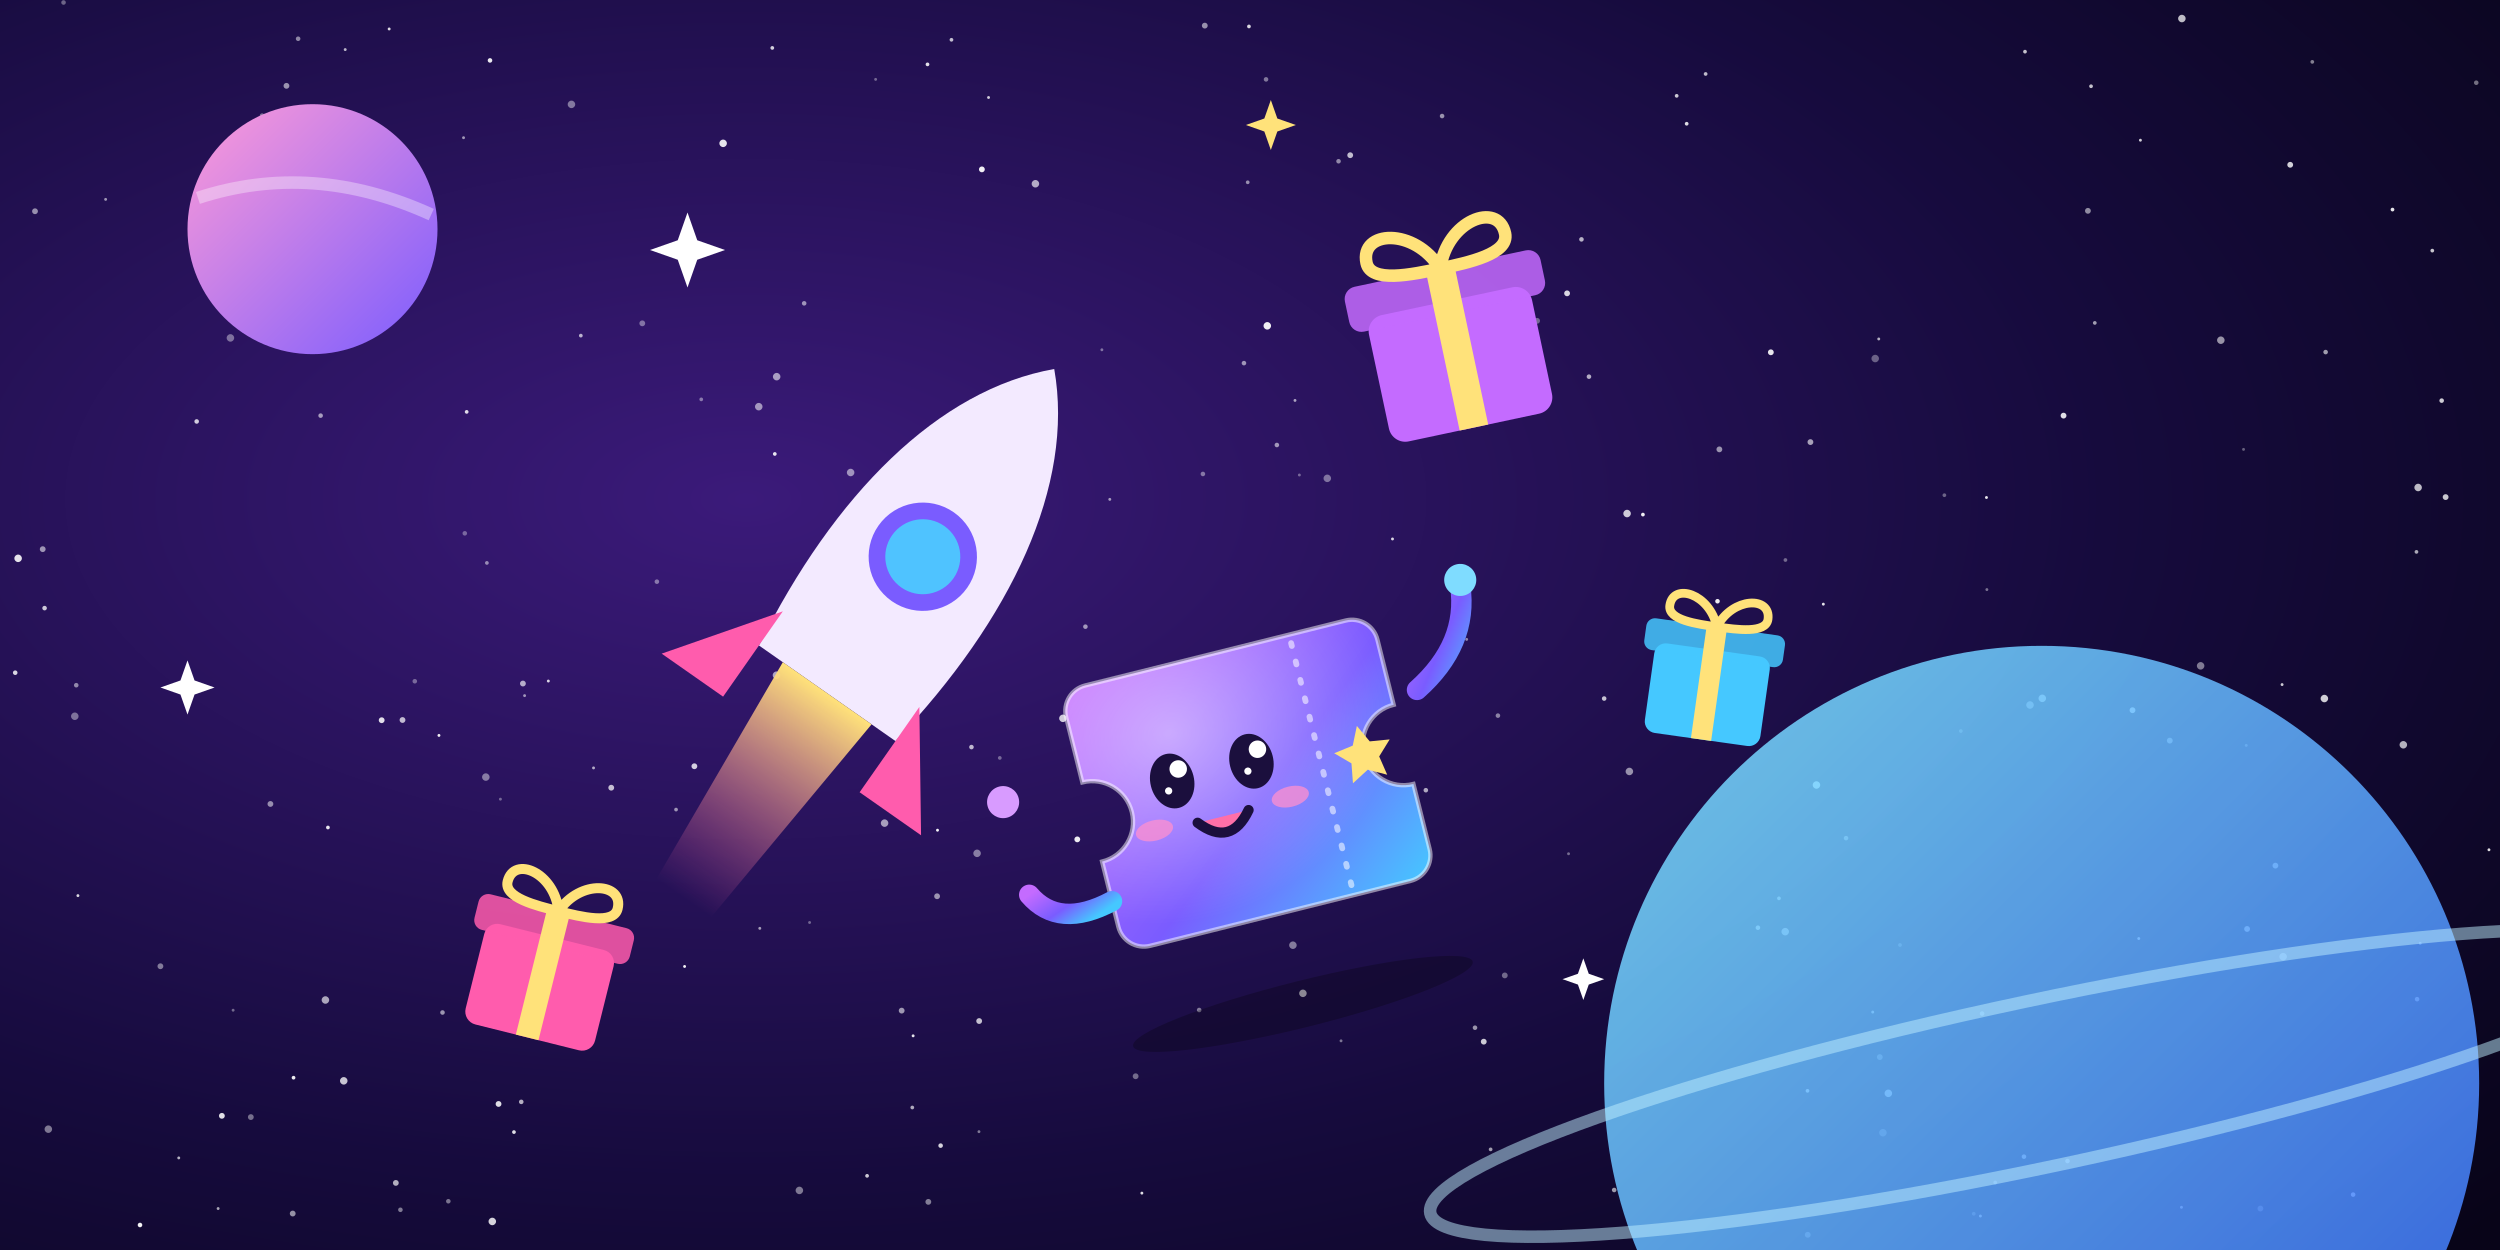
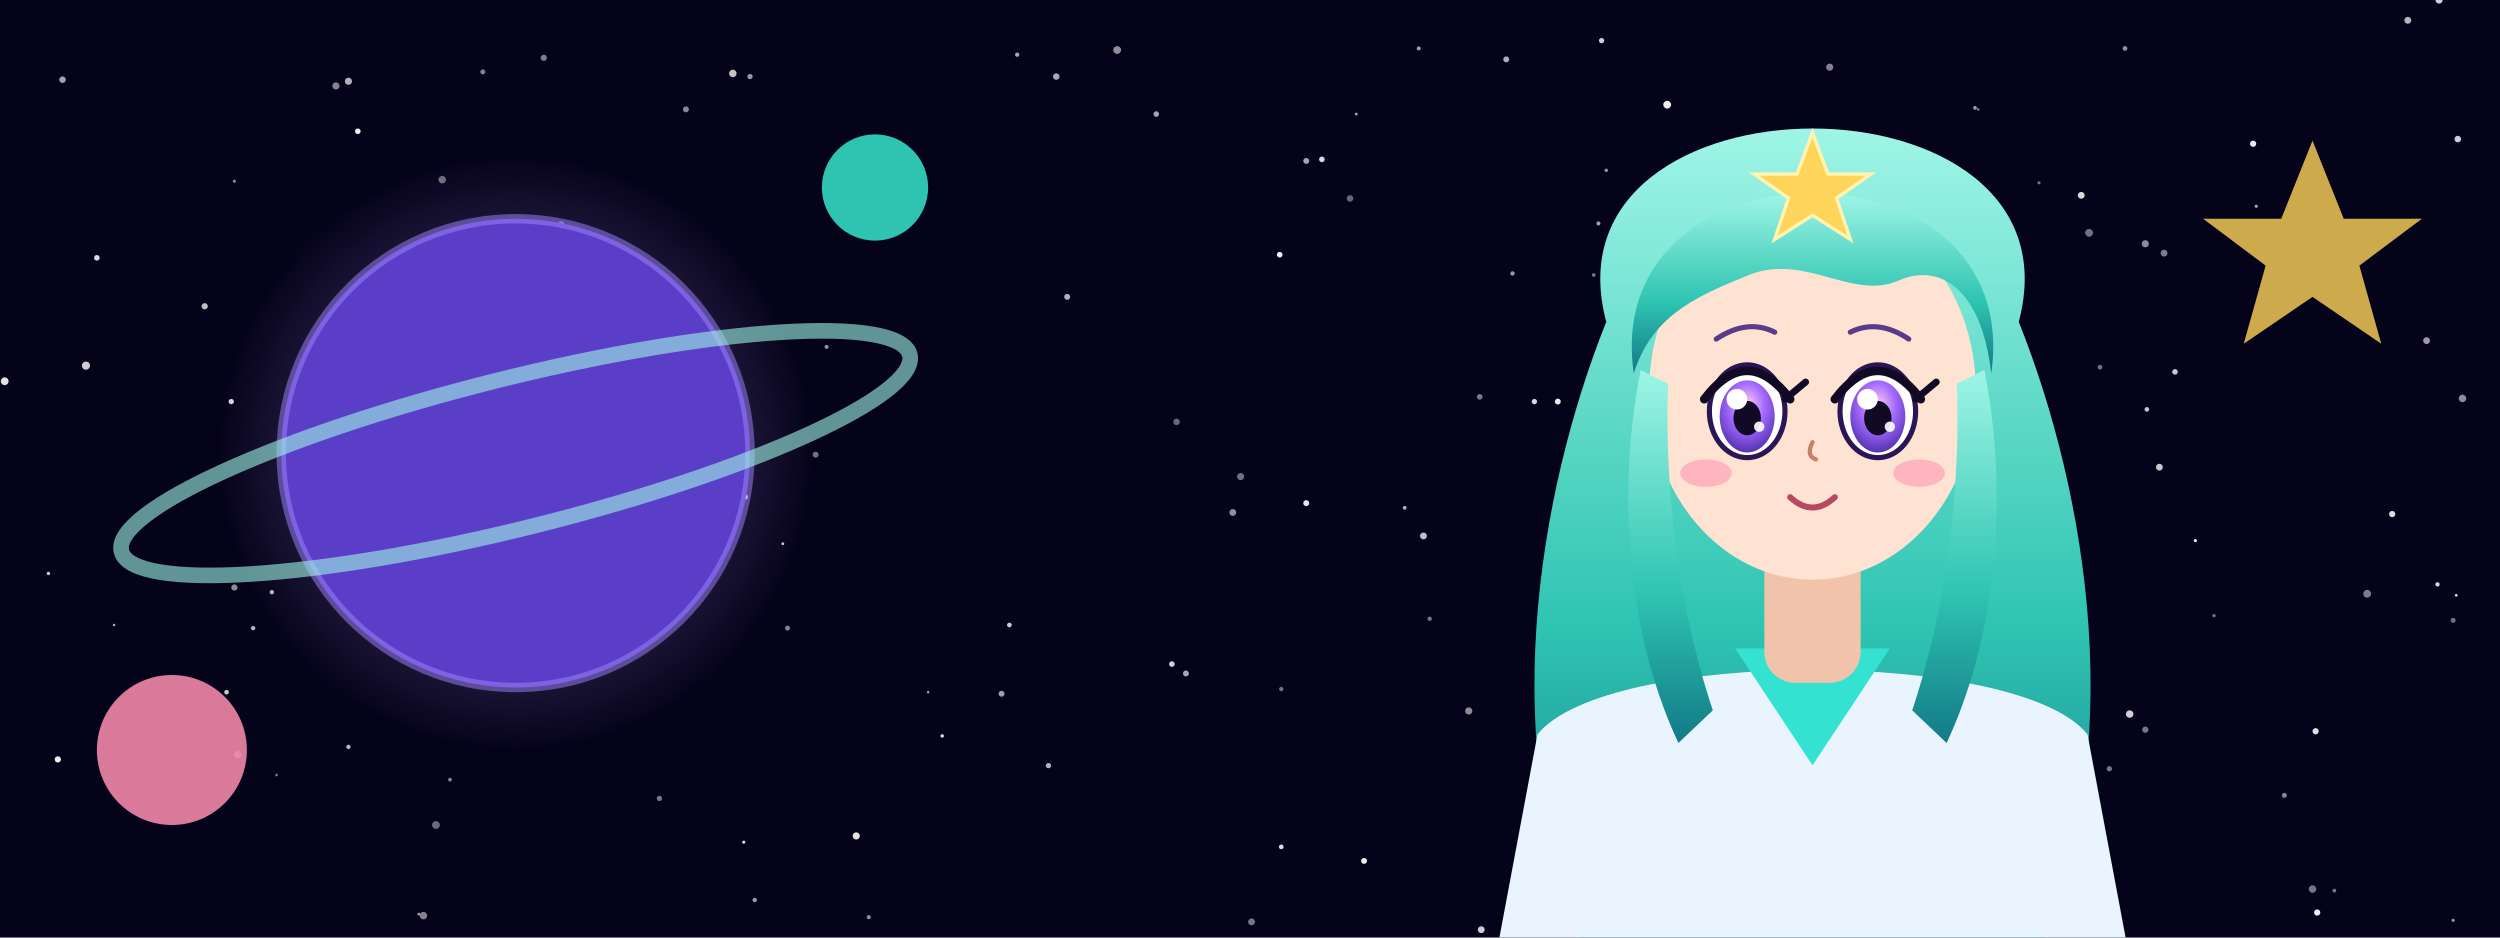
- <svg xmlns="http://www.w3.org/2000/svg" viewBox="0 0 1200 600" preserveAspectRatio="xMidYMid slice">
+ <svg xmlns="http://www.w3.org/2000/svg" viewBox="0 0 1600 600" preserveAspectRatio="xMidYMid slice">
  <defs>
-     <radialGradient id="sky3" cx=".3" cy=".4" r=".9">
-       <stop offset="0" stop-color="#3b1a7a" />
-       <stop offset=".6" stop-color="#160b3d" />
-       <stop offset="1" stop-color="#080418" />
+     <linearGradient id="hv" x1="0" y1="0" x2="0" y2="1">
+       <stop offset="0" stop-color="#c79bff" />
+       <stop offset=".55" stop-color="#8a4dff" />
+       <stop offset="1" stop-color="#4b23b8" />
+     </linearGradient>
+     <linearGradient id="ht" x1="0" y1="0" x2="0" y2="1">
+       <stop offset="0" stop-color="#9ff5e6" />
+       <stop offset=".6" stop-color="#2fc4b2" />
+       <stop offset="1" stop-color="#127a86" />
+     </linearGradient>
+     <linearGradient id="hn" x1="0" y1="0" x2="0" y2="1">
+       <stop offset="0" stop-color="#3b4fb0" />
+       <stop offset="1" stop-color="#1c2466" />
+     </linearGradient>
+     <radialGradient id="iris" cx=".5" cy=".35" r=".7">
+       <stop offset="0" stop-color="#ffd1f0" />
+       <stop offset=".45" stop-color="#a66bff" />
+       <stop offset="1" stop-color="#4a2aa8" />
    </radialGradient>
-     <linearGradient id="pl" x1="0" y1="0" x2="1" y2="1">
-       <stop offset="0" stop-color="#ff9bd7" />
-       <stop offset="1" stop-color="#7a5cff" />
-     </linearGradient>
-     <linearGradient id="pl2" x1="0" y1="0" x2="1" y2="1">
-       <stop offset="0" stop-color="#7fe8ff" />
-       <stop offset="1" stop-color="#3b6cff" />
-     </linearGradient>
-     <linearGradient id="fl" x1="0" y1="0" x2="0" y2="1">
-       <stop offset="0" stop-color="#ffe27a" />
-       <stop offset="1" stop-color="#ff5cad" stop-opacity="0" />
-     </linearGradient>
+     <radialGradient id="glow" cx=".5" cy=".5" r=".5">
+       <stop offset="0" stop-color="#b58cff" stop-opacity=".55" />
+       <stop offset="1" stop-color="#b58cff" stop-opacity="0" />
+     </radialGradient>
+     <filter id="blur" x="-50%" y="-50%" width="200%" height="200%">
+       <feGaussianBlur stdDeviation="8" />
+     </filter>
  </defs>
-   <rect width="1200" height="600" fill="url(#sky3)" />
-   <circle cx="684.4" cy="379.3" r="1.1" fill="#fff" opacity="0.64" />
-   <circle cx="1056.3" cy="319.6" r="1.8" fill="#fff" opacity="0.46" />
-   <circle cx="782.1" cy="370.3" r="1.8" fill="#fff" opacity="0.54" />
-   <circle cx="824.4" cy="288.6" r="1.1" fill="#fff" opacity="0.92" />
-   <circle cx="762.7" cy="180.8" r="1.1" fill="#fff" opacity="0.66" />
-   <circle cx="1078.6" cy="445.9" r="1.4" fill="#fff" opacity="0.84" />
-   <circle cx="336.6" cy="191.7" r="0.9" fill="#fff" opacity="0.42" />
-   <circle cx="67.2" cy="588.0" r="1.1" fill="#fff" opacity="0.95" />
-   <circle cx="1188.6" cy="39.7" r="1.1" fill="#fff" opacity="0.42" />
-   <circle cx="386.0" cy="145.6" r="1.1" fill="#fff" opacity="0.54" />
-   <circle cx="424.6" cy="395.1" r="1.8" fill="#fff" opacity="0.59" />
-   <circle cx="222.5" cy="66.1" r="0.7" fill="#fff" opacity="0.57" />
-   <circle cx="752.9" cy="409.8" r="0.7" fill="#fff" opacity="0.39" />
-   <circle cx="111.9" cy="484.9" r="0.7" fill="#fff" opacity="0.38" />
-   <circle cx="330.5" cy="121.7" r="0.9" fill="#fff" opacity="0.76" />
-   <circle cx="466.3" cy="358.6" r="1.1" fill="#fff" opacity="0.70" />
-   <circle cx="545.1" cy="516.6" r="1.4" fill="#fff" opacity="0.39" />
-   <circle cx="577.4" cy="227.5" r="1.1" fill="#fff" opacity="0.42" />
-   <circle cx="1047.3" cy="8.9" r="1.8" fill="#fff" opacity="0.73" />
-   <circle cx="867.6" cy="523.6" r="0.9" fill="#fff" opacity="0.90" />
-   <circle cx="875.2" cy="290.0" r="0.7" fill="#fff" opacity="0.88" />
-   <circle cx="1116.3" cy="169.0" r="1.1" fill="#fff" opacity="0.60" />
-   <circle cx="608.3" cy="156.4" r="1.8" fill="#fff" opacity="0.93" />
-   <circle cx="578.3" cy="12.3" r="1.4" fill="#fff" opacity="0.54" />
-   <circle cx="1148.4" cy="100.6" r="0.9" fill="#fff" opacity="0.90" />
-   <circle cx="383.7" cy="571.4" r="1.8" fill="#fff" opacity="0.45" />
-   <circle cx="869.0" cy="212.2" r="1.4" fill="#fff" opacity="0.61" />
-   <circle cx="971.5" cy="555.2" r="1.1" fill="#fff" opacity="0.80" />
-   <circle cx="704.0" cy="306.9" r="0.7" fill="#fff" opacity="0.49" />
-   <circle cx="110.6" cy="162.2" r="1.8" fill="#fff" opacity="0.40" />
-   <circle cx="140.9" cy="517.3" r="0.9" fill="#fff" opacity="0.92" />
-   <circle cx="85.8" cy="555.8" r="0.7" fill="#fff" opacity="0.69" />
-   <circle cx="1194.7" cy="407.9" r="0.7" fill="#fff" opacity="0.87" />
-   <circle cx="186.8" cy="13.9" r="0.7" fill="#fff" opacity="0.84" />
-   <circle cx="165.7" cy="23.8" r="0.7" fill="#fff" opacity="0.70" />
-   <circle cx="251.8" cy="333.9" r="0.7" fill="#fff" opacity="0.55" />
-   <circle cx="106.5" cy="535.6" r="1.4" fill="#fff" opacity="0.87" />
-   <circle cx="1161.7" cy="452.8" r="0.7" fill="#fff" opacity="0.83" />
-   <circle cx="597.1" cy="174.3" r="1.1" fill="#fff" opacity="0.55" />
-   <circle cx="153.9" cy="199.5" r="1.1" fill="#fff" opacity="0.58" />
-   <circle cx="901.8" cy="162.7" r="0.7" fill="#fff" opacity="0.67" />
-   <circle cx="1005.5" cy="155.0" r="0.9" fill="#fff" opacity="0.60" />
-   <circle cx="156.2" cy="480.0" r="1.8" fill="#fff" opacity="0.63" />
-   <circle cx="388.6" cy="442.8" r="0.7" fill="#fff" opacity="0.36" />
-   <circle cx="94.4" cy="202.3" r="1.1" fill="#fff" opacity="0.79" />
-   <circle cx="284.9" cy="368.6" r="0.7" fill="#fff" opacity="0.65" />
-   <circle cx="719.0" cy="343.5" r="1.1" fill="#fff" opacity="0.48" />
-   <circle cx="50.7" cy="95.7" r="0.7" fill="#fff" opacity="0.56" />
-   <circle cx="140.5" cy="582.5" r="1.4" fill="#fff" opacity="0.55" />
-   <circle cx="972.0" cy="24.8" r="0.9" fill="#fff" opacity="0.75" />
-   <circle cx="154.9" cy="96.3" r="1.4" fill="#fff" opacity="0.72" />
-   <circle cx="902.3" cy="507.4" r="1.4" fill="#fff" opacity="0.46" />
-   <circle cx="239.3" cy="529.9" r="1.4" fill="#fff" opacity="0.86" />
-   <circle cx="850.0" cy="169.1" r="1.4" fill="#fff" opacity="0.89" />
-   <circle cx="752.2" cy="140.8" r="1.4" fill="#fff" opacity="0.83" />
-   <circle cx="532.7" cy="239.7" r="0.7" fill="#fff" opacity="0.57" />
-   <circle cx="528.9" cy="167.9" r="0.7" fill="#fff" opacity="0.41" />
-   <circle cx="224.0" cy="197.7" r="0.9" fill="#fff" opacity="0.85" />
-   <circle cx="157.9" cy="141.9" r="0.9" fill="#fff" opacity="0.92" />
-   <circle cx="497.0" cy="88.2" r="1.8" fill="#fff" opacity="0.65" />
-   <circle cx="953.5" cy="238.8" r="0.7" fill="#fff" opacity="0.89" />
-   <circle cx="637.1" cy="229.6" r="1.8" fill="#fff" opacity="0.41" />
-   <circle cx="1159.9" cy="264.9" r="0.9" fill="#fff" opacity="0.65" />
-   <circle cx="372.7" cy="324.1" r="1.8" fill="#fff" opacity="0.61" />
-   <circle cx="715.5" cy="551.7" r="0.9" fill="#fff" opacity="0.60" />
-   <circle cx="16.8" cy="101.4" r="1.4" fill="#fff" opacity="0.53" />
-   <circle cx="992.4" cy="557.3" r="1.1" fill="#fff" opacity="0.83" />
-   <circle cx="233.7" cy="270.2" r="0.9" fill="#fff" opacity="0.50" />
-   <circle cx="521.0" cy="300.8" r="1.1" fill="#fff" opacity="0.56" />
-   <circle cx="143.1" cy="18.6" r="1.1" fill="#fff" opacity="0.50" />
-   <circle cx="871.9" cy="376.8" r="1.8" fill="#fff" opacity="0.93" />
-   <circle cx="708.0" cy="493.3" r="1.1" fill="#fff" opacity="0.56" />
-   <circle cx="347.1" cy="68.8" r="1.8" fill="#fff" opacity="0.89" />
-   <circle cx="37.4" cy="429.9" r="0.7" fill="#fff" opacity="0.84" />
-   <circle cx="621.6" cy="192.2" r="0.7" fill="#fff" opacity="0.61" />
-   <circle cx="612.9" cy="213.6" r="1.1" fill="#fff" opacity="0.56" />
-   <circle cx="1153.6" cy="357.5" r="1.8" fill="#fff" opacity="0.68" />
-   <circle cx="886.1" cy="402.3" r="1.1" fill="#fff" opacity="0.62" />
-   <circle cx="364.2" cy="195.2" r="1.8" fill="#fff" opacity="0.55" />
-   <circle cx="215.2" cy="576.6" r="1.1" fill="#fff" opacity="0.43" />
-   <circle cx="212.4" cy="486.0" r="1.1" fill="#fff" opacity="0.56" />
-   <circle cx="900.1" cy="172.1" r="1.8" fill="#fff" opacity="0.35" />
-   <circle cx="190.0" cy="567.8" r="1.4" fill="#fff" opacity="0.67" />
-   <circle cx="700.5" cy="191.9" r="0.9" fill="#fff" opacity="0.91" />
-   <circle cx="788.6" cy="247.0" r="0.9" fill="#fff" opacity="0.93" />
-   <circle cx="1041.5" cy="355.5" r="1.4" fill="#fff" opacity="0.67" />
-   <circle cx="240.2" cy="383.6" r="0.7" fill="#fff" opacity="0.36" />
-   <circle cx="759.1" cy="114.9" r="1.1" fill="#fff" opacity="0.68" />
-   <circle cx="333.3" cy="367.8" r="1.4" fill="#fff" opacity="0.80" />
-   <circle cx="416.2" cy="564.4" r="0.9" fill="#fff" opacity="0.78" />
-   <circle cx="1027.4" cy="67.3" r="0.7" fill="#fff" opacity="0.80" />
-   <circle cx="1095.9" cy="459.2" r="1.8" fill="#fff" opacity="0.75" />
-   <circle cx="648.1" cy="74.5" r="1.4" fill="#fff" opacity="0.72" />
-   <circle cx="856.9" cy="447.2" r="1.8" fill="#fff" opacity="0.71" />
-   <circle cx="668.4" cy="258.7" r="0.7" fill="#fff" opacity="0.83" />
-   <circle cx="438.3" cy="497.2" r="0.7" fill="#fff" opacity="0.89" />
-   <circle cx="1092.2" cy="415.5" r="1.4" fill="#fff" opacity="0.79" />
-   <circle cx="1172.0" cy="192.3" r="1.1" fill="#fff" opacity="0.79" />
-   <circle cx="620.8" cy="389.0" r="0.9" fill="#fff" opacity="0.47" />
-   <circle cx="166.9" cy="67.4" r="1.8" fill="#fff" opacity="0.90" />
-   <circle cx="947.4" cy="582.6" r="0.9" fill="#fff" opacity="0.38" />
-   <circle cx="251.0" cy="328.1" r="1.4" fill="#fff" opacity="0.65" />
-   <circle cx="825.3" cy="215.7" r="1.4" fill="#fff" opacity="0.55" />
-   <circle cx="607.7" cy="38.1" r="1.1" fill="#fff" opacity="0.44" />
-   <circle cx="328.6" cy="463.9" r="0.7" fill="#fff" opacity="0.94" />
-   <circle cx="781.0" cy="246.5" r="1.8" fill="#fff" opacity="0.78" />
-   <circle cx="980.3" cy="335.2" r="1.8" fill="#fff" opacity="0.78" />
-   <circle cx="36.6" cy="328.9" r="1.1" fill="#fff" opacity="0.50" />
-   <circle cx="437.9" cy="531.6" r="0.9" fill="#fff" opacity="0.65" />
-   <circle cx="623.7" cy="228.0" r="0.7" fill="#fff" opacity="0.36" />
-   <circle cx="1095.4" cy="328.6" r="0.7" fill="#fff" opacity="0.78" />
-   <circle cx="1023.6" cy="340.9" r="1.4" fill="#fff" opacity="0.92" />
-   <circle cx="1173.9" cy="238.6" r="1.4" fill="#fff" opacity="0.77" />
-   <circle cx="236.3" cy="586.3" r="1.8" fill="#fff" opacity="0.82" />
-   <circle cx="867.7" cy="592.7" r="1.4" fill="#fff" opacity="0.44" />
-   <circle cx="445.2" cy="30.9" r="0.9" fill="#fff" opacity="0.87" />
-   <circle cx="408.3" cy="226.8" r="1.8" fill="#fff" opacity="0.53" />
-   <circle cx="371.9" cy="217.9" r="0.9" fill="#fff" opacity="0.89" />
-   <circle cx="903.8" cy="543.7" r="1.8" fill="#fff" opacity="0.38" />
-   <circle cx="957.7" cy="567.6" r="0.9" fill="#fff" opacity="0.67" />
-   <circle cx="620.6" cy="453.7" r="1.8" fill="#fff" opacity="0.45" />
-   <circle cx="770.0" cy="335.3" r="1.1" fill="#fff" opacity="0.75" />
-   <circle cx="906.4" cy="524.8" r="1.8" fill="#fff" opacity="0.84" />
-   <circle cx="950.6" cy="583.7" r="0.7" fill="#fff" opacity="0.84" />
-   <circle cx="774.8" cy="571.2" r="1.1" fill="#fff" opacity="0.59" />
-   <circle cx="223.1" cy="256.0" r="1.1" fill="#fff" opacity="0.35" />
-   <circle cx="8.7" cy="268.0" r="1.8" fill="#fff" opacity="0.88" />
-   <circle cx="1003.7" cy="41.4" r="0.9" fill="#fff" opacity="0.75" />
-   <circle cx="210.7" cy="353.0" r="0.7" fill="#fff" opacity="0.93" />
-   <circle cx="21.4" cy="291.9" r="1.1" fill="#fff" opacity="0.77" />
-   <circle cx="1066.0" cy="163.3" r="1.8" fill="#fff" opacity="0.56" />
-   <circle cx="857.0" cy="268.8" r="0.9" fill="#fff" opacity="0.38" />
-   <circle cx="599.5" cy="12.7" r="0.9" fill="#fff" opacity="0.83" />
-   <circle cx="420.3" cy="38.1" r="0.7" fill="#fff" opacity="0.37" />
-   <circle cx="941.2" cy="350.9" r="0.9" fill="#fff" opacity="0.40" />
-   <circle cx="575.6" cy="484.8" r="1.1" fill="#fff" opacity="0.45" />
-   <circle cx="395.6" cy="272.6" r="1.4" fill="#fff" opacity="0.71" />
-   <circle cx="818.7" cy="35.5" r="0.9" fill="#fff" opacity="0.72" />
-   <circle cx="165.0" cy="518.8" r="1.8" fill="#fff" opacity="0.76" />
-   <circle cx="469.0" cy="409.6" r="1.8" fill="#fff" opacity="0.45" />
-   <circle cx="77.0" cy="463.8" r="1.4" fill="#fff" opacity="0.45" />
-   <circle cx="558.2" cy="339.0" r="1.1" fill="#fff" opacity="0.69" />
-   <circle cx="1047.1" cy="579.5" r="0.7" fill="#fff" opacity="0.79" />
-   <circle cx="157.4" cy="397.2" r="0.9" fill="#fff" opacity="0.89" />
-   <circle cx="445.6" cy="576.9" r="1.4" fill="#fff" opacity="0.47" />
-   <circle cx="199.1" cy="327.0" r="1.1" fill="#fff" opacity="0.36" />
-   <circle cx="1076.9" cy="215.7" r="0.7" fill="#fff" opacity="0.35" />
-   <circle cx="809.6" cy="59.4" r="0.9" fill="#fff" opacity="0.85" />
-   <circle cx="451.5" cy="549.9" r="1.1" fill="#fff" opacity="0.82" />
-   <circle cx="235.2" cy="29.0" r="1.1" fill="#fff" opacity="0.91" />
-   <circle cx="137.5" cy="41.2" r="1.4" fill="#fff" opacity="0.55" />
-   <circle cx="125.8" cy="55.5" r="1.1" fill="#fff" opacity="0.42" />
-   <circle cx="933.3" cy="237.7" r="0.9" fill="#fff" opacity="0.36" />
-   <circle cx="450.0" cy="398.5" r="0.7" fill="#fff" opacity="0.95" />
-   <circle cx="1099.3" cy="79.1" r="1.4" fill="#fff" opacity="0.81" />
-   <circle cx="456.7" cy="19.1" r="0.9" fill="#fff" opacity="0.73" />
-   <circle cx="912.0" cy="453.6" r="0.9" fill="#fff" opacity="0.38" />
-   <circle cx="1129.5" cy="573.4" r="1.1" fill="#fff" opacity="0.87" />
-   <circle cx="324.5" cy="388.6" r="0.9" fill="#fff" opacity="0.55" />
-   <circle cx="722.3" cy="468.2" r="1.4" fill="#fff" opacity="0.38" />
-   <circle cx="435.1" cy="299.2" r="0.9" fill="#fff" opacity="0.43" />
-   <circle cx="712.2" cy="500.0" r="1.4" fill="#fff" opacity="0.78" />
-   <circle cx="308.3" cy="155.2" r="1.4" fill="#fff" opacity="0.40" />
-   <circle cx="1109.9" cy="29.7" r="0.9" fill="#fff" opacity="0.48" />
-   <circle cx="315.3" cy="279.2" r="1.1" fill="#fff" opacity="0.42" />
-   <circle cx="1085.0" cy="580.1" r="1.4" fill="#fff" opacity="0.42" />
-   <circle cx="1167.5" cy="120.3" r="0.9" fill="#fff" opacity="0.76" />
-   <circle cx="804.8" cy="46.0" r="0.9" fill="#fff" opacity="0.77" />
-   <circle cx="372.8" cy="180.8" r="1.8" fill="#fff" opacity="0.58" />
-   <circle cx="469.9" cy="543.2" r="0.7" fill="#fff" opacity="0.45" />
-   <circle cx="1115.7" cy="335.3" r="1.8" fill="#fff" opacity="0.80" />
-   <circle cx="548.1" cy="572.7" r="0.7" fill="#fff" opacity="0.86" />
-   <circle cx="120.4" cy="536.2" r="1.4" fill="#fff" opacity="0.41" />
-   <circle cx="470.0" cy="490.1" r="1.4" fill="#fff" opacity="0.74" />
-   <circle cx="20.5" cy="263.6" r="1.4" fill="#fff" opacity="0.55" />
-   <circle cx="149.3" cy="143.8" r="1.1" fill="#fff" opacity="0.90" />
-   <circle cx="192.2" cy="580.7" r="1.1" fill="#fff" opacity="0.46" />
-   <circle cx="246.7" cy="543.4" r="0.9" fill="#fff" opacity="0.86" />
-   <circle cx="104.7" cy="580.1" r="0.7" fill="#fff" opacity="0.64" />
-   <circle cx="23.2" cy="542.0" r="1.8" fill="#fff" opacity="0.45" />
-   <circle cx="479.9" cy="363.8" r="0.9" fill="#fff" opacity="0.36" />
-   <circle cx="183.2" cy="345.7" r="1.4" fill="#fff" opacity="0.86" />
-   <circle cx="1026.6" cy="450.5" r="0.7" fill="#fff" opacity="0.91" />
-   <circle cx="471.3" cy="81.3" r="1.4" fill="#fff" opacity="0.93" />
-   <circle cx="843.8" cy="445.3" r="1.1" fill="#fff" opacity="0.80" />
-   <circle cx="692.2" cy="55.7" r="1.1" fill="#fff" opacity="0.55" />
-   <circle cx="370.7" cy="23.0" r="0.9" fill="#fff" opacity="0.80" />
-   <circle cx="898.9" cy="485.8" r="0.7" fill="#fff" opacity="0.79" />
-   <circle cx="990.5" cy="199.5" r="1.4" fill="#fff" opacity="0.87" />
-   <circle cx="35.9" cy="343.8" r="1.8" fill="#fff" opacity="0.41" />
-   <circle cx="250.2" cy="528.9" r="1.1" fill="#fff" opacity="0.67" />
-   <circle cx="643.7" cy="499.6" r="0.7" fill="#fff" opacity="0.43" />
-   <circle cx="1160.2" cy="479.6" r="1.1" fill="#fff" opacity="0.76" />
-   <circle cx="193.2" cy="345.6" r="1.4" fill="#fff" opacity="0.71" />
-   <circle cx="953.7" cy="283.0" r="0.7" fill="#fff" opacity="0.42" />
-   <circle cx="293.4" cy="378.1" r="1.4" fill="#fff" opacity="0.73" />
-   <circle cx="432.8" cy="485.1" r="1.4" fill="#fff" opacity="0.57" />
-   <circle cx="1160.7" cy="234.0" r="1.8" fill="#fff" opacity="0.72" />
-   <circle cx="129.8" cy="385.9" r="1.4" fill="#fff" opacity="0.52" />
-   <circle cx="517.1" cy="402.9" r="1.4" fill="#fff" opacity="0.92" />
-   <circle cx="263.2" cy="326.9" r="0.7" fill="#fff" opacity="0.82" />
-   <circle cx="625.4" cy="476.8" r="1.8" fill="#fff" opacity="0.69" />
-   <circle cx="737.8" cy="154.0" r="1.4" fill="#fff" opacity="0.37" />
-   <circle cx="1002.2" cy="101.2" r="1.4" fill="#fff" opacity="0.53" />
-   <circle cx="598.9" cy="87.5" r="0.9" fill="#fff" opacity="0.53" />
-   <circle cx="618.4" cy="409.0" r="1.4" fill="#fff" opacity="0.54" />
-   <circle cx="364.7" cy="445.6" r="0.7" fill="#fff" opacity="0.59" />
-   <circle cx="951.4" cy="486.5" r="1.1" fill="#fff" opacity="0.70" />
-   <circle cx="7.3" cy="322.9" r="1.1" fill="#fff" opacity="0.83" />
-   <circle cx="642.5" cy="77.4" r="1.1" fill="#fff" opacity="0.50" />
-   <circle cx="30.5" cy="1.2" r="1.1" fill="#fff" opacity="0.36" />
-   <circle cx="510.2" cy="344.8" r="1.8" fill="#fff" opacity="0.77" />
-   <circle cx="853.9" cy="431.2" r="0.9" fill="#fff" opacity="0.75" />
-   <circle cx="974.4" cy="338.4" r="1.8" fill="#fff" opacity="0.60" />
-   <circle cx="278.8" cy="161.1" r="0.9" fill="#fff" opacity="0.67" />
-   <circle cx="233.2" cy="373.0" r="1.8" fill="#fff" opacity="0.44" />
-   <circle cx="1078.2" cy="357.8" r="0.7" fill="#fff" opacity="0.47" />
-   <circle cx="474.5" cy="46.8" r="0.7" fill="#fff" opacity="0.78" />
-   <circle cx="274.3" cy="50.1" r="1.8" fill="#fff" opacity="0.43" />
-   <circle cx="449.8" cy="430.2" r="1.4" fill="#fff" opacity="0.55" />
-   <circle cx="980" cy="520" r="210" fill="url(#pl2)" opacity=".85" />
-   <ellipse cx="980" cy="520" rx="300" ry="40" fill="none" stroke="#bfefff" stroke-width="6" opacity=".5" transform="rotate(-12 980 520)" />
-   <circle cx="150" cy="110" r="60" fill="url(#pl)" />
-   <path d="M95 95q55 -18 112 8" stroke="#fff" stroke-opacity=".35" stroke-width="6" fill="none" />
-   <g transform="translate(420 300) rotate(35)">
-     <path d="M0 -150c40 40 52 110 40 190H-40c-12-80 0-150 40-190z" fill="#f3eaff" />
-     <circle cx="0" cy="-40" r="22" fill="#4fc3ff" stroke="#7a5cff" stroke-width="8" />
-     <path d="M-40 20l-36 50h36zM40 20l36 50H40z" fill="#ff5cad" />
-     <path d="M-26 40h52l-10 120h-32z" fill="url(#fl)" />
+   <rect width="1600" height="600" fill="#05031a" />
+   <circle cx="1480" cy="569" r="2.4" fill="#ffffff" opacity="0.45" />
+   <circle cx="947" cy="254" r="1.8" fill="#ffffff" opacity="0.47" />
+   <circle cx="307" cy="267" r="1.2" fill="#ffffff" opacity="0.65" />
+   <circle cx="40" cy="51" r="2.1" fill="#ffffff" opacity="0.63" />
+   <circle cx="820" cy="441" r="1.4" fill="#ffffff" opacity="0.43" />
+   <circle cx="1253" cy="353" r="2.0" fill="#ffffff" opacity="0.74" />
+   <circle cx="1553" cy="218" r="2.2" fill="#ffffff" opacity="0.60" />
+   <circle cx="915" cy="396" r="1.4" fill="#ffffff" opacity="0.45" />
+   <circle cx="759" cy="431" r="1.9" fill="#ffffff" opacity="0.65" />
+   <circle cx="1028" cy="109" r="1.1" fill="#ffffff" opacity="0.58" />
+   <circle cx="1305" cy="117" r="1.0" fill="#ffffff" opacity="0.45" />
+   <circle cx="62" cy="165" r="1.8" fill="#ffffff" opacity="0.85" />
+   <circle cx="529" cy="222" r="1.3" fill="#ffffff" opacity="0.57" />
+   <circle cx="1244" cy="329" r="1.3" fill="#ffffff" opacity="0.46" />
+   <circle cx="1254" cy="424" r="2.3" fill="#ffffff" opacity="0.53" />
+   <circle cx="873" cy="551" r="1.9" fill="#ffffff" opacity="0.92" />
+   <circle cx="268" cy="585" r="0.9" fill="#ffffff" opacity="0.63" />
+   <circle cx="37" cy="486" r="2.0" fill="#ffffff" opacity="0.94" />
+   <circle cx="1288" cy="569" r="1.8" fill="#ffffff" opacity="0.94" />
+   <circle cx="1198" cy="208" r="2.6" fill="#ffffff" opacity="0.61" />
+   <circle cx="309" cy="46" r="1.6" fill="#ffffff" opacity="0.51" />
+   <circle cx="1494" cy="570" r="1.2" fill="#ffffff" opacity="0.46" />
+   <circle cx="846" cy="102" r="1.8" fill="#ffffff" opacity="0.85" />
+   <circle cx="405" cy="253" r="2.4" fill="#ffffff" opacity="0.64" />
+   <circle cx="548" cy="535" r="2.3" fill="#ffffff" opacity="0.89" />
+   <circle cx="1100" cy="248" r="2.0" fill="#ffffff" opacity="0.86" />
+   <circle cx="1023" cy="143" r="1.3" fill="#ffffff" opacity="0.63" />
+   <circle cx="1235" cy="334" r="1.8" fill="#ffffff" opacity="0.85" />
+   <circle cx="174" cy="379" r="1.4" fill="#ffffff" opacity="0.71" />
+   <circle cx="1337" cy="149" r="2.5" fill="#ffffff" opacity="0.44" />
+   <circle cx="899" cy="325" r="1.2" fill="#ffffff" opacity="0.71" />
+   <circle cx="753" cy="270" r="2.1" fill="#ffffff" opacity="0.40" />
+   <circle cx="603" cy="471" r="1.1" fill="#ffffff" opacity="0.88" />
+   <circle cx="326" cy="409" r="1.1" fill="#ffffff" opacity="0.65" />
+   <circle cx="676" cy="49" r="2.1" fill="#ffffff" opacity="0.66" />
+   <circle cx="1102" cy="323" r="1.8" fill="#ffffff" opacity="0.69" />
+   <circle cx="476" cy="539" r="1.0" fill="#ffffff" opacity="0.88" />
+   <circle cx="1382" cy="299" r="2.2" fill="#ffffff" opacity="0.77" />
+   <circle cx="968" cy="175" r="1.4" fill="#ffffff" opacity="0.59" />
+   <circle cx="483" cy="576" r="1.4" fill="#ffffff" opacity="0.61" />
+   <circle cx="671" cy="490" r="1.7" fill="#ffffff" opacity="0.70" />
+   <circle cx="409" cy="167" r="1.0" fill="#ffffff" opacity="0.52" />
+   <circle cx="422" cy="511" r="1.7" fill="#ffffff" opacity="0.46" />
+   <circle cx="740" cy="73" r="1.8" fill="#ffffff" opacity="0.64" />
+   <circle cx="1373" cy="156" r="2.3" fill="#ffffff" opacity="0.54" />
+   <circle cx="1572" cy="381" r="0.9" fill="#ffffff" opacity="0.84" />
+   <circle cx="441" cy="217" r="1.1" fill="#ffffff" opacity="0.86" />
+   <circle cx="145" cy="443" r="1.5" fill="#ffffff" opacity="0.77" />
+   <circle cx="469" cy="47" r="2.4" fill="#ffffff" opacity="0.76" />
+   <circle cx="271" cy="586" r="2.4" fill="#ffffff" opacity="0.50" />
+   <circle cx="31" cy="367" r="1.1" fill="#ffffff" opacity="0.80" />
+   <circle cx="750" cy="425" r="1.8" fill="#ffffff" opacity="0.82" />
+   <circle cx="1315" cy="362" r="1.9" fill="#ffffff" opacity="0.58" />
+   <circle cx="215" cy="55" r="2.3" fill="#ffffff" opacity="0.51" />
+   <circle cx="683" cy="190" r="1.9" fill="#ffffff" opacity="0.69" />
+   <circle cx="1374" cy="262" r="1.5" fill="#ffffff" opacity="0.76" />
+   <circle cx="1192" cy="555" r="1.4" fill="#ffffff" opacity="0.89" />
+   <circle cx="1570" cy="589" r="1.0" fill="#ffffff" opacity="0.61" />
+   <circle cx="1238" cy="499" r="0.9" fill="#ffffff" opacity="0.62" />
+   <circle cx="1159" cy="455" r="1.8" fill="#ffffff" opacity="0.52" />
+   <circle cx="651" cy="35" r="1.4" fill="#ffffff" opacity="0.64" />
+   <circle cx="1317" cy="354" r="1.5" fill="#ffffff" opacity="0.54" />
+   <circle cx="504" cy="402" r="1.6" fill="#ffffff" opacity="0.50" />
+   <circle cx="1315" cy="345" r="2.5" fill="#ffffff" opacity="0.70" />
+   <circle cx="997" cy="257" r="1.9" fill="#ffffff" opacity="0.91" />
+   <circle cx="1570" cy="397" r="1.6" fill="#ffffff" opacity="0.43" />
+   <circle cx="1344" cy="235" r="1.5" fill="#ffffff" opacity="0.43" />
+   <circle cx="55" cy="234" r="2.6" fill="#ffffff" opacity="0.81" />
+   <circle cx="1134" cy="401" r="1.3" fill="#ffffff" opacity="0.49" />
+   <circle cx="964" cy="38" r="1.9" fill="#ffffff" opacity="0.68" />
+   <circle cx="868" cy="73" r="0.9" fill="#ffffff" opacity="0.66" />
+   <circle cx="233" cy="385" r="1.4" fill="#ffffff" opacity="0.74" />
+   <circle cx="1200" cy="364" r="1.8" fill="#ffffff" opacity="0.51" />
+   <circle cx="556" cy="587" r="1.3" fill="#ffffff" opacity="0.56" />
+   <circle cx="789" cy="328" r="2.2" fill="#ffffff" opacity="0.56" />
+   <circle cx="1541" cy="13" r="2.2" fill="#ffffff" opacity="0.71" />
+   <circle cx="1442" cy="92" r="2.0" fill="#ffffff" opacity="0.92" />
+   <circle cx="1067" cy="67" r="2.5" fill="#ffffff" opacity="0.93" />
+   <circle cx="177" cy="496" r="0.9" fill="#ffffff" opacity="0.44" />
+   <circle cx="1273" cy="432" r="2.5" fill="#ffffff" opacity="0.75" />
+   <circle cx="819" cy="163" r="1.8" fill="#ffffff" opacity="0.95" />
+   <circle cx="1035" cy="525" r="1.2" fill="#ffffff" opacity="0.80" />
+   <circle cx="1171" cy="43" r="2.3" fill="#ffffff" opacity="0.50" />
+   <circle cx="348" cy="37" r="2.0" fill="#ffffff" opacity="0.48" />
+   <circle cx="1561" cy="0" r="2.3" fill="#ffffff" opacity="0.82" />
+   <circle cx="911" cy="343" r="2.2" fill="#ffffff" opacity="0.75" />
+   <circle cx="223" cy="478" r="1.4" fill="#ffffff" opacity="0.72" />
+   <circle cx="820" cy="542" r="1.5" fill="#ffffff" opacity="0.87" />
+   <circle cx="131" cy="196" r="2.0" fill="#ffffff" opacity="0.74" />
+   <circle cx="1332" cy="125" r="2.2" fill="#ffffff" opacity="0.84" />
+   <circle cx="229" cy="84" r="1.8" fill="#ffffff" opacity="0.94" />
+   <circle cx="982" cy="257" r="1.7" fill="#ffffff" opacity="0.85" />
+   <circle cx="836" cy="322" r="1.9" fill="#ffffff" opacity="0.91" />
+   <circle cx="1281" cy="503" r="1.3" fill="#ffffff" opacity="0.73" />
+   <circle cx="1317" cy="431" r="2.5" fill="#ffffff" opacity="0.90" />
+   <circle cx="204" cy="305" r="1.4" fill="#ffffff" opacity="0.51" />
+   <circle cx="801" cy="590" r="2.2" fill="#ffffff" opacity="0.45" />
+   <circle cx="396" cy="222" r="2.4" fill="#ffffff" opacity="0.65" />
+   <circle cx="255" cy="330" r="1.2" fill="#ffffff" opacity="0.42" />
+   <circle cx="948" cy="595" r="2.2" fill="#ffffff" opacity="0.80" />
+   <circle cx="244" cy="337" r="1.9" fill="#ffffff" opacity="0.82" />
+   <circle cx="715" cy="32" r="2.5" fill="#ffffff" opacity="0.55" />
+   <circle cx="1181" cy="279" r="2.2" fill="#ffffff" opacity="0.59" />
+   <circle cx="148" cy="257" r="1.7" fill="#ffffff" opacity="0.84" />
+   <circle cx="646" cy="400" r="1.5" fill="#ffffff" opacity="0.80" />
+   <circle cx="279" cy="528" r="2.5" fill="#ffffff" opacity="0.41" />
+   <circle cx="1373" cy="467" r="2.0" fill="#ffffff" opacity="0.46" />
+   <circle cx="1173" cy="463" r="1.9" fill="#ffffff" opacity="0.93" />
+   <circle cx="1515" cy="380" r="2.5" fill="#ffffff" opacity="0.48" />
+   <circle cx="477" cy="318" r="1.7" fill="#ffffff" opacity="0.92" />
+   <circle cx="1018" cy="373" r="1.9" fill="#ffffff" opacity="0.92" />
+   <circle cx="641" cy="444" r="1.9" fill="#ffffff" opacity="0.62" />
+   <circle cx="542" cy="92" r="0.8" fill="#ffffff" opacity="0.58" />
+   <circle cx="480" cy="49" r="1.7" fill="#ffffff" opacity="0.59" />
+   <circle cx="1482" cy="468" r="2.0" fill="#ffffff" opacity="0.87" />
+   <circle cx="439" cy="70" r="1.9" fill="#ffffff" opacity="0.53" />
+   <circle cx="1576" cy="255" r="2.4" fill="#ffffff" opacity="0.54" />
+   <circle cx="150" cy="376" r="2.0" fill="#ffffff" opacity="0.54" />
+   <circle cx="1483" cy="584" r="2.0" fill="#ffffff" opacity="0.94" />
+   <circle cx="1573" cy="89" r="2.1" fill="#ffffff" opacity="0.81" />
+   <circle cx="1171" cy="204" r="1.8" fill="#ffffff" opacity="0.72" />
+   <circle cx="1360" cy="31" r="1.5" fill="#ffffff" opacity="0.57" />
+   <circle cx="1266" cy="70" r="0.9" fill="#ffffff" opacity="0.46" />
+   <circle cx="186" cy="261" r="2.4" fill="#ffffff" opacity="0.60" />
+   <circle cx="162" cy="402" r="1.4" fill="#ffffff" opacity="0.71" />
+   <circle cx="1196" cy="274" r="2.1" fill="#ffffff" opacity="0.74" />
+   <circle cx="1363" cy="457" r="2.4" fill="#ffffff" opacity="0.81" />
+   <circle cx="452" cy="303" r="2.2" fill="#ffffff" opacity="0.83" />
+   <circle cx="1169" cy="506" r="2.3" fill="#ffffff" opacity="0.70" />
+   <circle cx="1025" cy="26" r="1.7" fill="#ffffff" opacity="0.80" />
+   <circle cx="1462" cy="509" r="1.6" fill="#ffffff" opacity="0.53" />
+   <circle cx="1417" cy="394" r="1.1" fill="#ffffff" opacity="0.42" />
+   <circle cx="1405" cy="346" r="1.0" fill="#ffffff" opacity="0.94" />
+   <circle cx="940" cy="455" r="2.3" fill="#ffffff" opacity="0.54" />
+   <circle cx="836" cy="103" r="1.9" fill="#ffffff" opacity="0.64" />
+   <circle cx="1264" cy="69" r="1.2" fill="#ffffff" opacity="0.61" />
+   <circle cx="3" cy="244" r="2.5" fill="#ffffff" opacity="0.88" />
+   <circle cx="288" cy="499" r="1.2" fill="#ffffff" opacity="0.53" />
+   <circle cx="1020" cy="176" r="1.2" fill="#ffffff" opacity="0.45" />
+   <circle cx="283" cy="115" r="2.4" fill="#ffffff" opacity="0.42" />
+   <circle cx="864" cy="127" r="2.1" fill="#ffffff" opacity="0.40" />
+   <circle cx="594" cy="443" r="0.8" fill="#ffffff" opacity="0.63" />
+   <circle cx="522" cy="291" r="1.9" fill="#ffffff" opacity="0.44" />
+   <circle cx="1385" cy="162" r="2.2" fill="#ffffff" opacity="0.47" />
+   <circle cx="150" cy="116" r="1.0" fill="#ffffff" opacity="0.54" />
+   <circle cx="223" cy="52" r="2.3" fill="#ffffff" opacity="0.69" />
+   <circle cx="794" cy="305" r="2.3" fill="#ffffff" opacity="0.43" />
+   <circle cx="73" cy="400" r="0.8" fill="#ffffff" opacity="0.68" />
+   <circle cx="1000" cy="510" r="0.8" fill="#ffffff" opacity="0.62" />
+   <circle cx="501" cy="348" r="0.9" fill="#ffffff" opacity="0.81" />
+   <circle cx="1531" cy="329" r="2.0" fill="#ffffff" opacity="0.86" />
+   <circle cx="1350" cy="492" r="1.7" fill="#ffffff" opacity="0.45" />
+   <circle cx="1271" cy="506" r="2.1" fill="#ffffff" opacity="0.57" />
+   <circle cx="1560" cy="374" r="1.4" fill="#ffffff" opacity="0.83" />
+   <circle cx="359" cy="144" r="2.4" fill="#ffffff" opacity="0.43" />
+   <circle cx="1392" cy="238" r="1.8" fill="#ffffff" opacity="0.78" />
+   <circle cx="1444" cy="132" r="1.0" fill="#ffffff" opacity="0.68" />
+   <circle cx="359" cy="254" r="1.0" fill="#ffffff" opacity="0.45" />
+   <circle cx="908" cy="31" r="1.3" fill="#ffffff" opacity="0.61" />
+   <circle cx="152" cy="483" r="2.4" fill="#ffffff" opacity="0.42" />
+   <circle cx="330" cy="290" r="190" fill="url(#glow)" />
+   <circle cx="330" cy="290" r="150" fill="#5a3ec8" />
+   <circle cx="330" cy="290" r="150" fill="none" stroke="#9f86ff" stroke-width="6" opacity=".5" />
+   <ellipse cx="330" cy="290" rx="260" ry="48" fill="none" stroke="#9ff5e6" stroke-width="10" opacity=".6" transform="rotate(-14 330 290)" />
+   <circle cx="560" cy="120" r="34" fill="#2fc4b2" />
+   <circle cx="110" cy="480" r="48" fill="#ff8fb1" opacity=".85" />
+   <path d="M1480,90 L1500,140 L1550,140 L1510,170 L1524,220 L1480,190 L1436,220 L1450,170 L1410,140 L1460,140Z" fill="#ffd45a" opacity=".8" />
+   <g transform="translate(1160,250) scale(1.1)">
+     <path d="M-120,-40 C-160,-190 160,-190 120,-40 C160,60 185,210 130,330 L-130,330 C-185,210 -160,60 -120,-40Z" fill="url(#ht)" />
+     <path d="M-160,200 C-120,150 120,150 160,200 L205,440 L-205,440Z" fill="#e9f4ff" />
+     <path d="M-45,150 L0,218 L45,150 Z" fill="#34e2d2" />
+     <rect x="-28" y="75" width="56" height="95" rx="18" fill="#f2c3ab" />
+     <ellipse cx="0" cy="0" rx="95" ry="110" fill="#ffe3d2" />
+     <path d="M-104,-10 C-124,-150 124,-150 104,-10 C98,-62 72,-74 50,-64 C22,-52 -6,-82 -40,-66 C-70,-54 -94,-42 -104,-10Z" fill="url(#ht)" />
+     <path d="M-100,-12 C-116,70 -104,150 -78,205 L-58,186 C-80,120 -86,50 -84,-4Z" fill="url(#ht)" />
+     <path d="M100,-12 C116,70 104,150 78,205 L58,186 C80,120 86,50 84,-4Z" fill="url(#ht)" />
+     <g transform="translate(-38,12)">
+       <ellipse rx="22" ry="27" fill="#ffffff" stroke="#2a1656" stroke-width="3" />
+       <ellipse rx="16" ry="21" cy="3" fill="url(#iris)" />
+       <ellipse rx="8" ry="10" cy="4" fill="#120a25" />
+       <circle cx="-6" cy="-7" r="6" fill="#fff" />
+       <circle cx="7" cy="9" r="3" fill="#fff" opacity=".9" />
+       <path d="M-25,-7 Q0,-40 25,-7" fill="none" stroke="#120a25" stroke-width="5" stroke-linecap="round" />
+       <path d="M22,-7 L34,-17" stroke="#120a25" stroke-width="4" stroke-linecap="round" />
+     </g>
+     <g transform="translate(38,12)">
+       <ellipse rx="22" ry="27" fill="#ffffff" stroke="#2a1656" stroke-width="3" />
+       <ellipse rx="16" ry="21" cy="3" fill="url(#iris)" />
+       <ellipse rx="8" ry="10" cy="4" fill="#120a25" />
+       <circle cx="-6" cy="-7" r="6" fill="#fff" />
+       <circle cx="7" cy="9" r="3" fill="#fff" opacity=".9" />
+       <path d="M-25,-7 Q0,-40 25,-7" fill="none" stroke="#120a25" stroke-width="5" stroke-linecap="round" />
+       <path d="M22,-7 L34,-17" stroke="#120a25" stroke-width="4" stroke-linecap="round" />
+     </g>
+     <path d="M-56,-30 Q-38,-42 -22,-34M22,-34 Q38,-42 56,-30" fill="none" stroke="#5a3a8a" stroke-width="3" stroke-linecap="round" />
+     <path d="M0,30 q-4,8 2,10" fill="none" stroke="#c9806a" stroke-width="2.5" stroke-linecap="round" />
+     <path d="M-13,62 Q0,74 13,62" fill="none" stroke="#b8475f" stroke-width="3.5" stroke-linecap="round" />
+     <ellipse cx="-62" cy="48" rx="15" ry="8" fill="#ff8fb1" opacity=".55" />
+     <ellipse cx="62" cy="48" rx="15" ry="8" fill="#ff8fb1" opacity=".55" />
+     <path d="M0,-150 L9,-126 L34,-126 L14,-112 L22,-88 L0,-102 L-22,-88 L-14,-112 L-34,-126 L-9,-126Z" fill="#ffd45a" stroke="#fff3b0" stroke-width="2" />
  </g>
-   <g transform="translate(700 170) rotate(-12) scale(1.0)">
-     <rect x="-40" y="-26" width="80" height="62" rx="8" fill="#c46bff" />
-     <rect x="-48" y="-42" width="96" height="22" rx="6" fill="#c46bff" opacity=".85" />
-     <rect x="-7" y="-42" width="14" height="78" fill="#ffe27a" />
-     <path d="M0 -42c-8-22-34-26-34-10 0 10 20 10 34 10zm0 0c8-22 34-26 34-10 0 10-20 10-34 10z" fill="none" stroke="#ffe27a" stroke-width="6" />
-   </g>
-   <g transform="translate(260 470) rotate(14) scale(0.8)">
-     <rect x="-40" y="-26" width="80" height="62" rx="8" fill="#ff5cad" />
-     <rect x="-48" y="-42" width="96" height="22" rx="6" fill="#ff5cad" opacity=".85" />
-     <rect x="-7" y="-42" width="14" height="78" fill="#ffe27a" />
-     <path d="M0 -42c-8-22-34-26-34-10 0 10 20 10 34 10zm0 0c8-22 34-26 34-10 0 10-20 10-34 10z" fill="none" stroke="#ffe27a" stroke-width="6" />
-   </g>
-   <g transform="translate(820 330) rotate(8) scale(0.7)">
-     <rect x="-40" y="-26" width="80" height="62" rx="8" fill="#45c8ff" />
-     <rect x="-48" y="-42" width="96" height="22" rx="6" fill="#45c8ff" opacity=".85" />
-     <rect x="-7" y="-42" width="14" height="78" fill="#ffe27a" />
-     <path d="M0 -42c-8-22-34-26-34-10 0 10 20 10 34 10zm0 0c8-22 34-26 34-10 0 10-20 10-34 10z" fill="none" stroke="#ffe27a" stroke-width="6" />
-   </g>
-   <g transform="translate(600 380) scale(0.7) rotate(-14)">
-     <defs>
-       <linearGradient id="h3b" x1="0" y1="0" x2="1" y2="1">
-         <stop offset="0" stop-color="#c46bff" />
-         <stop offset=".55" stop-color="#7a5cff" />
-         <stop offset="1" stop-color="#45c8ff" />
-       </linearGradient>
-       <radialGradient id="h3h" cx=".3" cy=".25" r=".7">
-         <stop offset="0" stop-color="#fff" stop-opacity=".45" />
-         <stop offset="1" stop-color="#fff" stop-opacity="0" />
-       </radialGradient>
-     </defs>
-     <ellipse cx="0" cy="150" rx="120" ry="16" fill="#000" opacity=".25" />
-     <path d="M-110 -80a18 18 0 0 1 18-18h184a18 18 0 0 1 18 18v46a28 28 0 0 0 0 56v46a18 18 0 0 1-18 18H-92a18 18 0 0 1-18-18v-46a28 28 0 0 0 0-56z" fill="url(#h3b)" />
-     <path d="M-110 -80a18 18 0 0 1 18-18h184a18 18 0 0 1 18 18v46a28 28 0 0 0 0 56v46a18 18 0 0 1-18 18H-92a18 18 0 0 1-18-18v-46a28 28 0 0 0 0-56z" fill="url(#h3h)" />
-     <path d="M-110 -80a18 18 0 0 1 18-18h184a18 18 0 0 1 18 18v46a28 28 0 0 0 0 56v46a18 18 0 0 1-18 18H-92a18 18 0 0 1-18-18v-46a28 28 0 0 0 0-56z" fill="none" stroke="#fff" stroke-opacity=".5" stroke-width="3" />
-     <line x1="52" y1="-92" x2="52" y2="80" stroke="#fff" stroke-opacity=".55" stroke-width="4" stroke-dasharray="2 11" stroke-linecap="round" />
-     <ellipse cx="-50" cy="-20" rx="15" ry="19" fill="#1b0f3d" />
-     <ellipse cx="6" cy="-20" rx="15" ry="19" fill="#1b0f3d" />
-     <circle cx="-44" cy="-27" r="6" fill="#fff" />
-     <circle cx="12" cy="-27" r="6" fill="#fff" />
-     <circle cx="-54" cy="-14" r="2.5" fill="#fff" />
-     <circle cx="2" cy="-14" r="2.5" fill="#fff" />
-     <ellipse cx="-70" cy="10" rx="13" ry="7" fill="#ff8fcf" opacity=".75" />
-     <ellipse cx="26" cy="10" rx="13" ry="7" fill="#ff8fcf" opacity=".75" />
-     <path d="M-40 12q18 22 36 0" stroke="#1b0f3d" stroke-width="7" fill="#ff6fa8" stroke-linecap="round" stroke-linejoin="round" />
-     <path d="M82 -26l6 12.4 13.6 2-9.8 9.6 2.3 13.5L82 4.9 69.9 11.5l2.3-13.5-9.8-9.6 13.6-2z" fill="#ffe27a" />
-     <path d="M-110 50q-40 10 -54 -18" stroke="url(#h3b)" stroke-width="14" stroke-linecap="round" fill="none" />
-     <circle cx="-166" cy="-34" r="11" fill="#d89bff" />
-     <path d="M128 -40q42 -22 46 -62" stroke="url(#h3b)" stroke-width="14" stroke-linecap="round" fill="none" />
-     <circle cx="175" cy="-106" r="11" fill="#7fdcff" />
-   </g>
-   <path transform="translate(330 120) scale(1.8)" d="M0 -10L2.6 -2.6 10 0 2.6 2.6 0 10 -2.6 2.6 -10 0 -2.6 -2.6z" fill="#fff" opacity="1" />
-   <path transform="translate(610 60) scale(1.2)" d="M0 -10L2.6 -2.6 10 0 2.6 2.6 0 10 -2.6 2.6 -10 0 -2.6 -2.6z" fill="#ffe27a" opacity="1" />
-   <path transform="translate(90 330) scale(1.3)" d="M0 -10L2.6 -2.6 10 0 2.6 2.6 0 10 -2.6 2.6 -10 0 -2.6 -2.6z" fill="#fff" opacity="1" />
-   <path transform="translate(760 470) scale(1.0)" d="M0 -10L2.6 -2.6 10 0 2.6 2.6 0 10 -2.6 2.6 -10 0 -2.6 -2.6z" fill="#fff" opacity="1" />
</svg>
